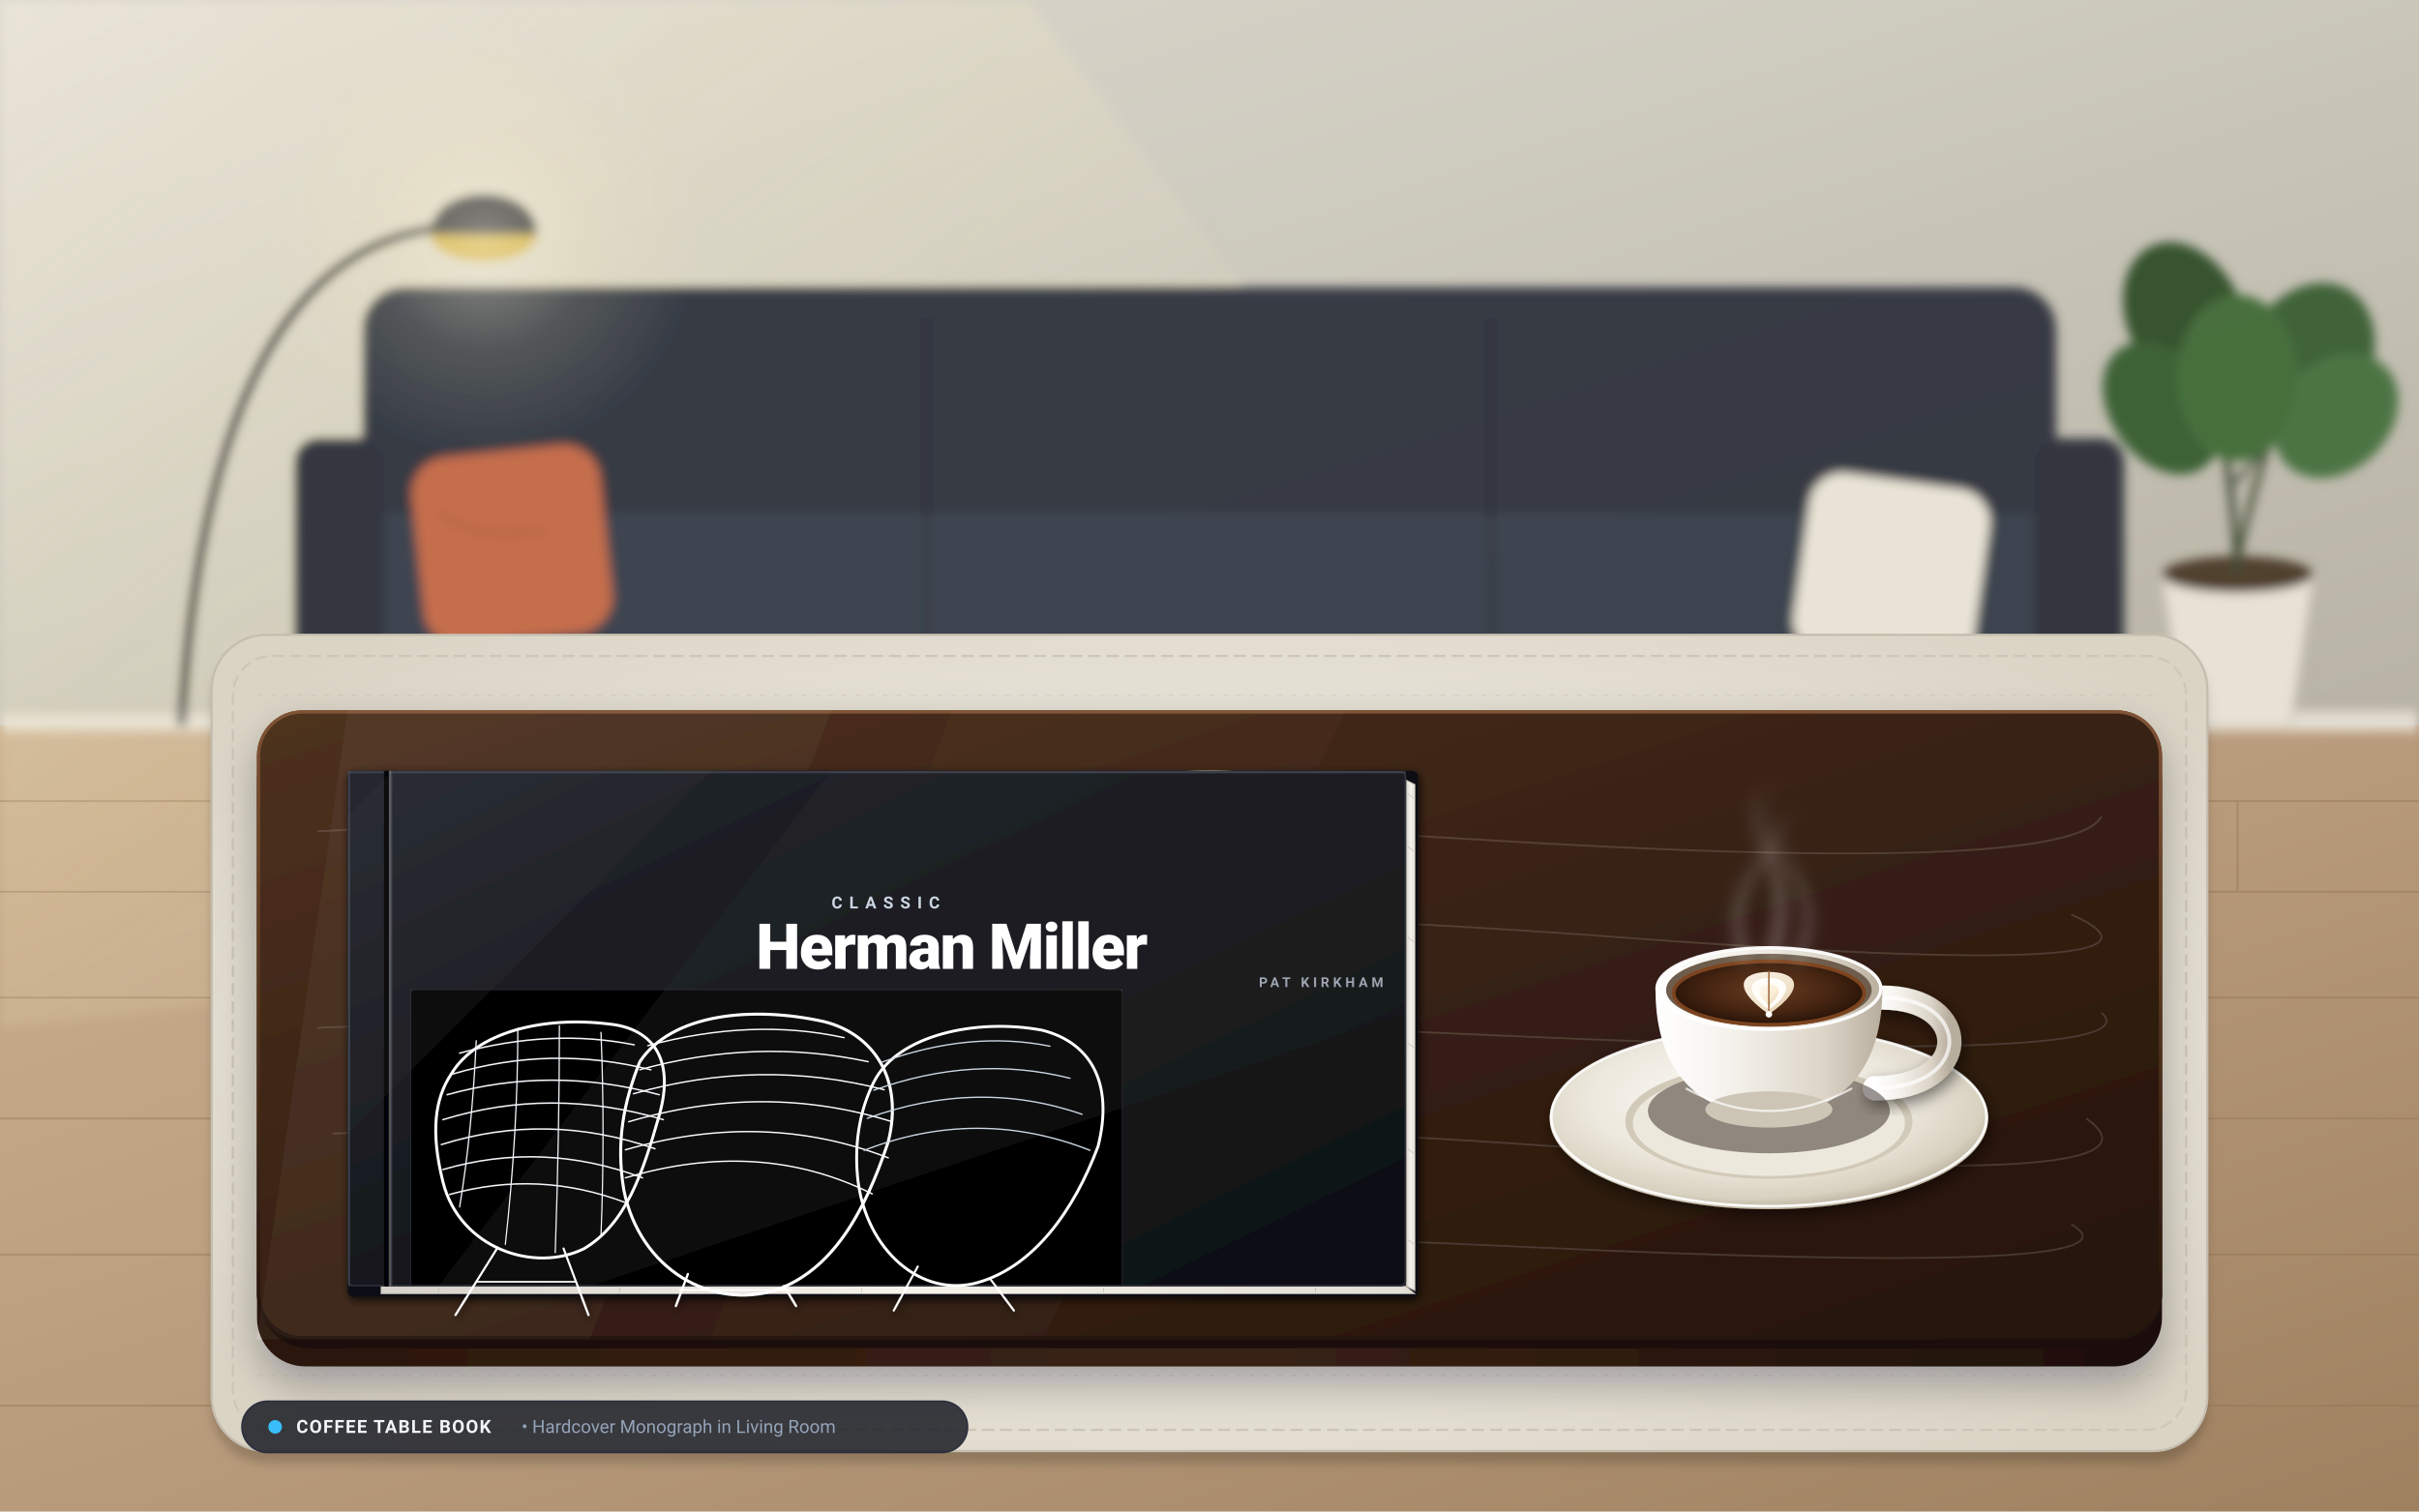
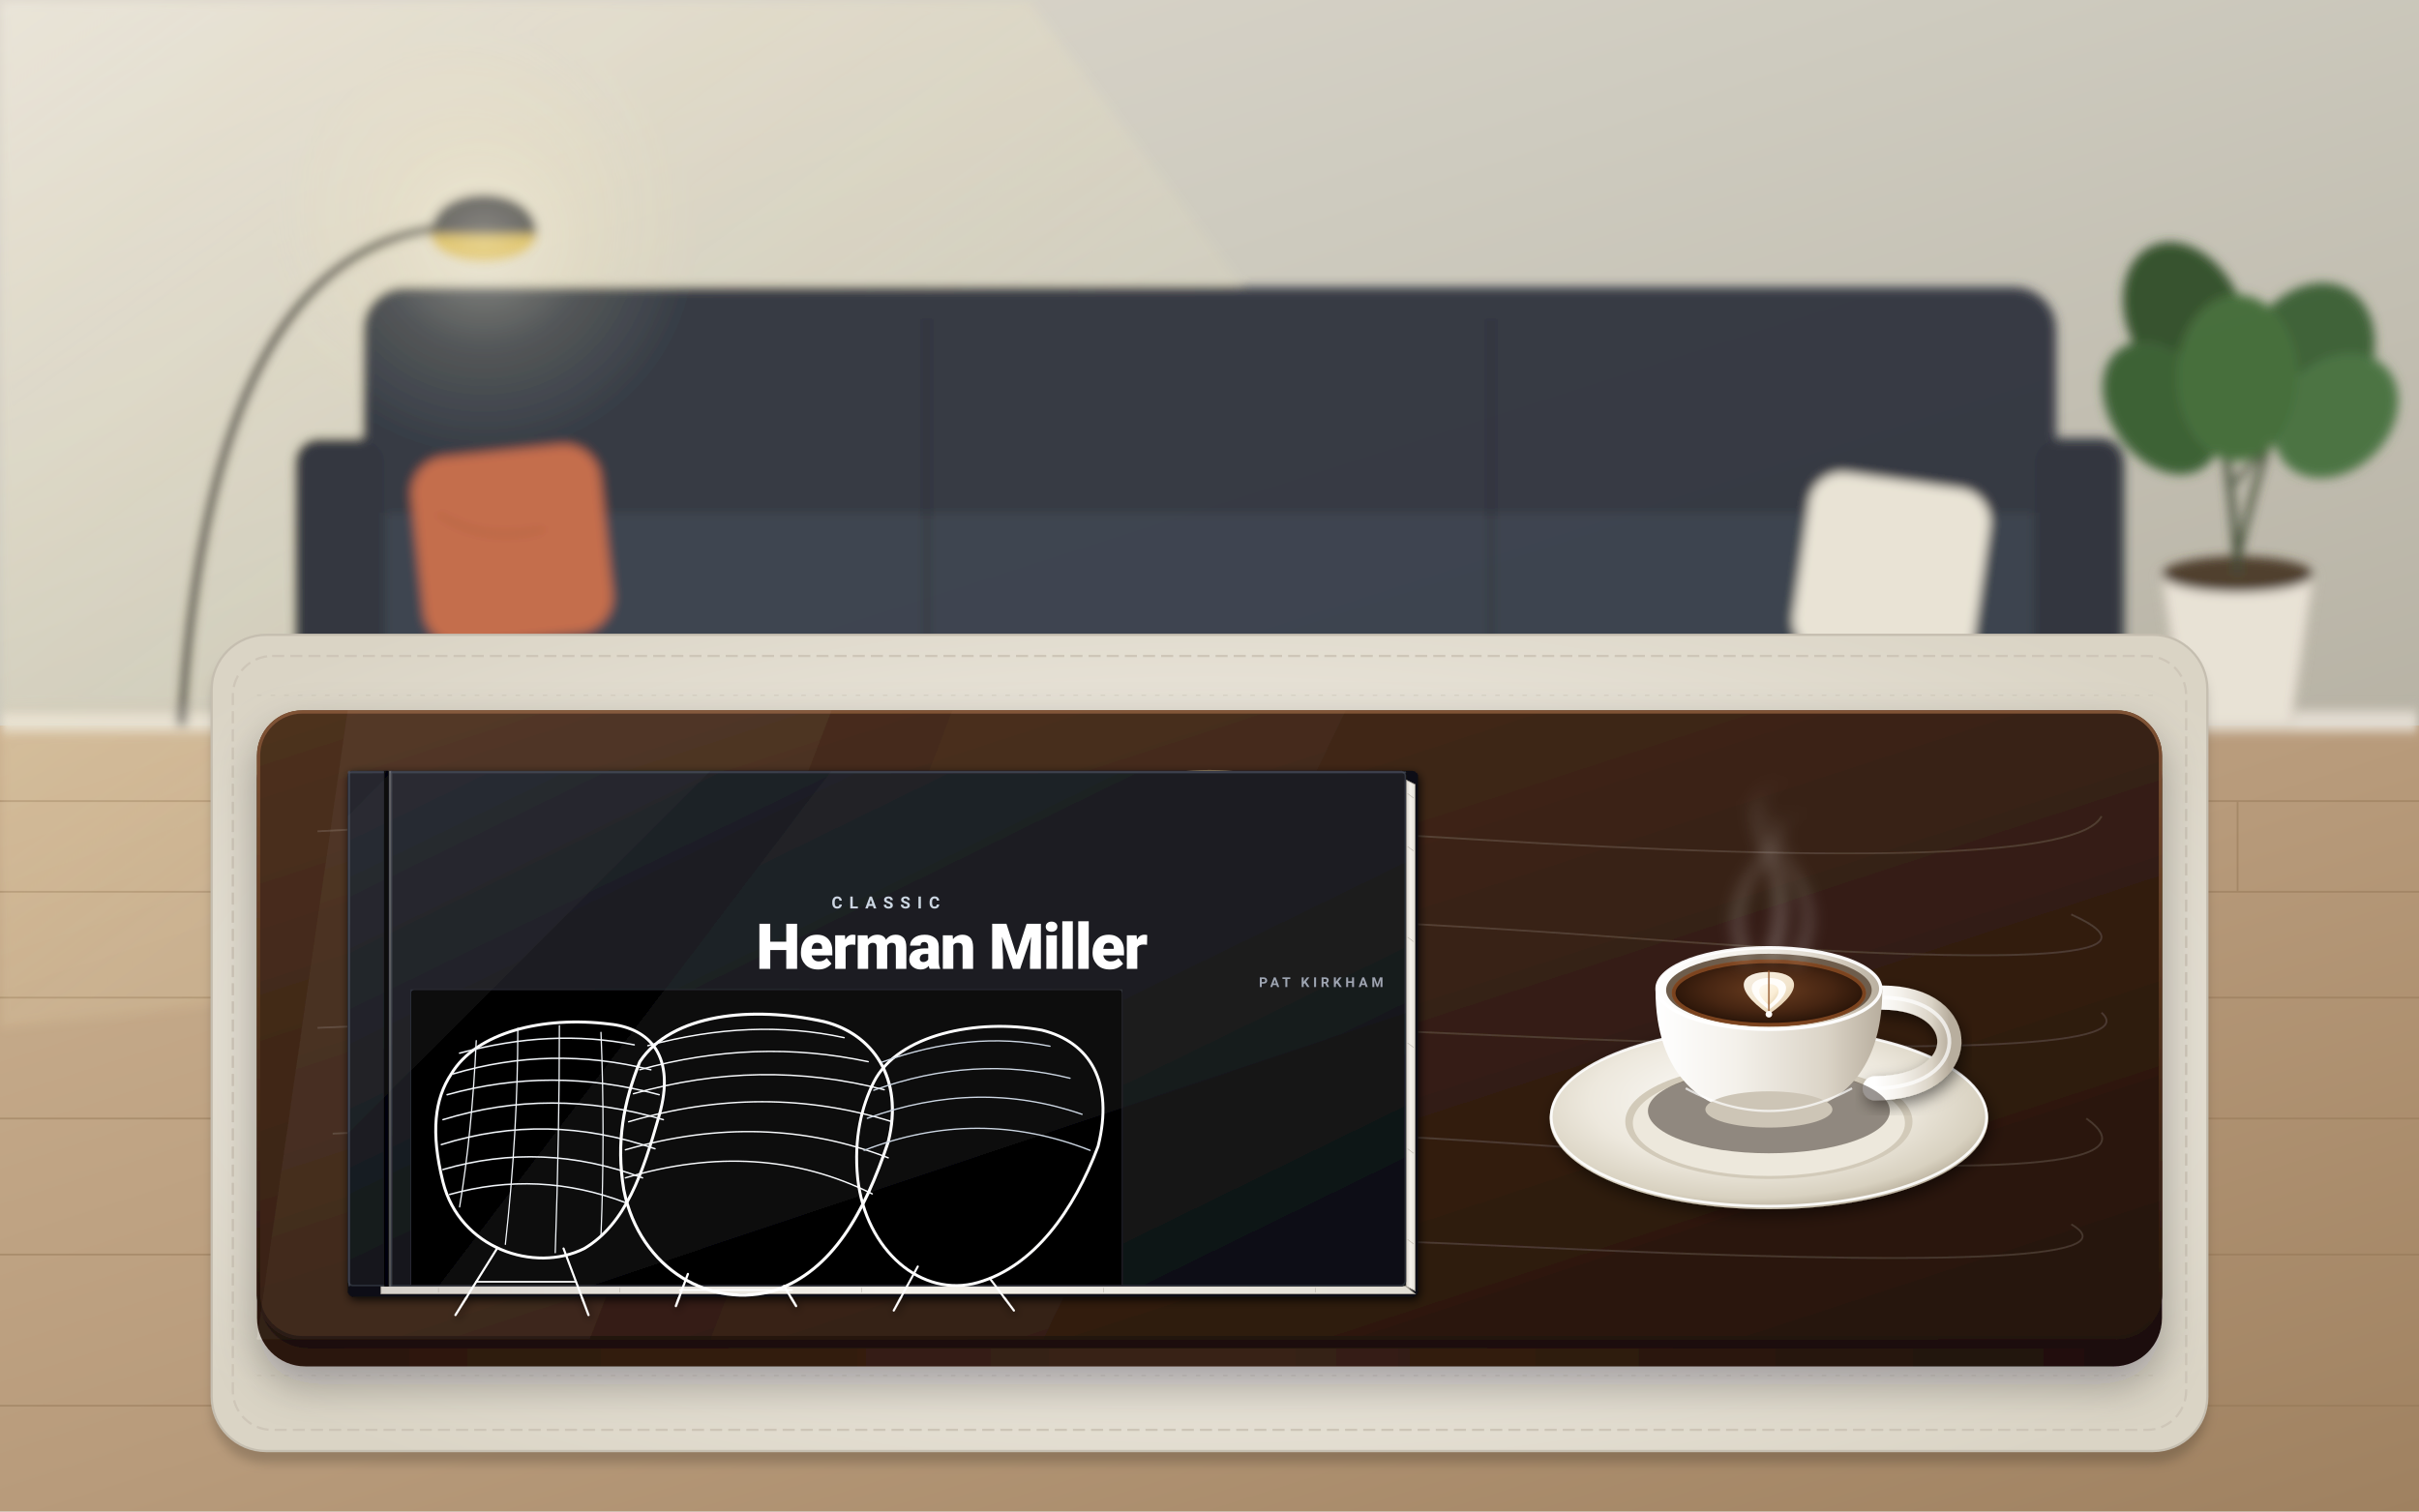
- <svg xmlns="http://www.w3.org/2000/svg" viewBox="0 0 1600 1000" width="1600" height="1000" style="background:#1a1c23; font-family:-apple-system, BlinkMacSystemFont, 'Helvetica Neue', 'Segoe UI', Roboto, sans-serif;">
+ <svg xmlns="http://www.w3.org/2000/svg" viewBox="0 0 1600 1000" width="1600" height="1000" preserveAspectRatio="xMidYMax slice" style="background:#1a1c23; font-family:-apple-system, BlinkMacSystemFont, 'Helvetica Neue', 'Segoe UI', Roboto, sans-serif;">
  <defs>
    <filter id="tableShadow" x="-20%" y="-20%" width="140%" height="150%">
      <feDropShadow dx="0" dy="35" stdDeviation="35" flood-color="#0b0e14" flood-opacity="0.45" />
      <feDropShadow dx="0" dy="12" stdDeviation="14" flood-color="#0b0e14" flood-opacity="0.30" />
    </filter>
    <filter id="bookShadowOnTable" x="-15%" y="-15%" width="135%" height="145%">
      <feDropShadow dx="12" dy="22" stdDeviation="24" flood-color="#140a05" flood-opacity="0.75" />
      <feDropShadow dx="4" dy="8" stdDeviation="8" flood-color="#140a05" flood-opacity="0.55" />
      <feDropShadow dx="1" dy="2" stdDeviation="3" flood-color="#000000" flood-opacity="0.80" />
    </filter>
    <filter id="saucerShadow" x="-30%" y="-30%" width="160%" height="160%">
      <feDropShadow dx="10" dy="16" stdDeviation="16" flood-color="#180e08" flood-opacity="0.65" />
      <feDropShadow dx="2" dy="4" stdDeviation="5" flood-color="#000000" flood-opacity="0.5" />
    </filter>
    <filter id="bgDof" x="-5%" y="-5%" width="110%" height="110%">
      <feGaussianBlur stdDeviation="3.5" />
    </filter>
    <filter id="steamGlow" x="-50%" y="-50%" width="200%" height="200%">
      <feGaussianBlur stdDeviation="5" />
    </filter>
    <linearGradient id="wallLighting" x1="0%" y1="0%" x2="100%" y2="100%">
      <stop offset="0%" stop-color="#dfd9cf" />
      <stop offset="40%" stop-color="#cecbbf" />
      <stop offset="100%" stop-color="#b6b1a3" />
    </linearGradient>
    <linearGradient id="sunbeamGrad" x1="0%" y1="0%" x2="100%" y2="85%">
      <stop offset="0%" stop-color="#fffbeb" stop-opacity="0.35" />
      <stop offset="35%" stop-color="#fef3c7" stop-opacity="0.18" />
      <stop offset="70%" stop-color="#fef3c7" stop-opacity="0.05" />
      <stop offset="100%" stop-color="#fef3c7" stop-opacity="0.0" />
    </linearGradient>
    <linearGradient id="woodFloorGrad" x1="0%" y1="0%" x2="100%" y2="100%">
      <stop offset="0%" stop-color="#cbb191" />
      <stop offset="50%" stop-color="#b89b7b" />
      <stop offset="100%" stop-color="#9f8160" />
    </linearGradient>
    <radialGradient id="rugGrad" cx="50%" cy="50%" r="65%">
      <stop offset="0%" stop-color="#f4f1ea" />
      <stop offset="60%" stop-color="#e8e3d8" />
      <stop offset="100%" stop-color="#dad4c5" />
    </radialGradient>
    <linearGradient id="walnutTopGrad" x1="0%" y1="0%" x2="100%" y2="100%">
      <stop offset="0%" stop-color="#4e311f" />
      <stop offset="25%" stop-color="#422919" />
      <stop offset="60%" stop-color="#341e12" />
      <stop offset="100%" stop-color="#24140b" />
    </linearGradient>
    <linearGradient id="walnutEdgeHighlight" x1="0%" y1="0%" x2="0%" y2="100%">
      <stop offset="0%" stop-color="#805335" />
      <stop offset="40%" stop-color="#5a3821" />
      <stop offset="100%" stop-color="#22130b" />
    </linearGradient>
    <linearGradient id="tableThicknessGrad" x1="0%" y1="0%" x2="100%" y2="0%">
      <stop offset="0%" stop-color="#2a170d" />
      <stop offset="50%" stop-color="#392214" />
      <stop offset="100%" stop-color="#1d0f08" />
    </linearGradient>
    <linearGradient id="bookCoverSheen" x1="0%" y1="0%" x2="100%" y2="100%">
      <stop offset="0%" stop-color="#26282f" />
      <stop offset="30%" stop-color="#1b1d22" />
      <stop offset="70%" stop-color="#141519" />
      <stop offset="100%" stop-color="#0e0f12" />
    </linearGradient>
    <linearGradient id="bookSpineGroove" x1="0%" y1="0%" x2="100%" y2="0%">
      <stop offset="0%" stop-color="#000000" stop-opacity="0.8" />
      <stop offset="45%" stop-color="#000000" stop-opacity="0.9" />
      <stop offset="75%" stop-color="#ffffff" stop-opacity="0.2" />
      <stop offset="100%" stop-color="#000000" stop-opacity="0.0" />
    </linearGradient>
    <linearGradient id="pageEdgeGrad" x1="0%" y1="0%" x2="100%" y2="0%">
      <stop offset="0%" stop-color="#d6d1ca" />
      <stop offset="50%" stop-color="#f5f2eb" />
      <stop offset="100%" stop-color="#e2ded4" />
    </linearGradient>
    <linearGradient id="cupBodyGrad" x1="0%" y1="0%" x2="100%" y2="0%">
      <stop offset="0%" stop-color="#ffffff" />
      <stop offset="35%" stop-color="#f4f1eb" />
      <stop offset="75%" stop-color="#dbd4c7" />
      <stop offset="100%" stop-color="#b8ae9e" />
    </linearGradient>
    <radialGradient id="saucerGrad" cx="45%" cy="40%" r="60%">
      <stop offset="0%" stop-color="#ffffff" />
      <stop offset="60%" stop-color="#ede8dd" />
      <stop offset="90%" stop-color="#d8d1c0" />
      <stop offset="100%" stop-color="#beb5a2" />
    </radialGradient>
    <radialGradient id="coffeeCremaGrad" cx="50%" cy="45%" r="55%">
      <stop offset="0%" stop-color="#693c1f" />
      <stop offset="60%" stop-color="#462512" />
      <stop offset="85%" stop-color="#31190b" />
      <stop offset="100%" stop-color="#1e0e06" />
    </radialGradient>
    <linearGradient id="latteFoamGrad" x1="0%" y1="0%" x2="100%" y2="100%">
      <stop offset="0%" stop-color="#fffaf0" />
      <stop offset="60%" stop-color="#faedd5" />
      <stop offset="100%" stop-color="#dfcaa6" />
    </linearGradient>
    <linearGradient id="steamGrad" x1="0%" y1="100%" x2="0%" y2="0%">
      <stop offset="0%" stop-color="#ffffff" stop-opacity="0.35" />
      <stop offset="40%" stop-color="#ffffff" stop-opacity="0.25" />
      <stop offset="80%" stop-color="#ffffff" stop-opacity="0.10" />
      <stop offset="100%" stop-color="#ffffff" stop-opacity="0.0" />
    </linearGradient>
    <clipPath id="wirePlateClip">
      <rect width="470" height="230" rx="2" />
    </clipPath>
  </defs>
  <rect width="1600" height="520" fill="url(#wallLighting)" />
  <g transform="translate(0, 480)">
    <rect width="1600" height="520" fill="url(#woodFloorGrad)" />
    <g stroke="#917351" stroke-width="1.2" opacity="0.45">
      <line x1="0" y1="50" x2="1600" y2="50" />
      <line x1="0" y1="110" x2="1600" y2="110" />
      <line x1="0" y1="180" x2="1600" y2="180" />
      <line x1="0" y1="260" x2="1600" y2="260" />
      <line x1="0" y1="350" x2="1600" y2="350" />
      <line x1="0" y1="450" x2="1600" y2="450" />
      <line x1="220" y1="0" x2="220" y2="50" />
      <line x1="720" y1="0" x2="720" y2="50" />
      <line x1="1240" y1="0" x2="1240" y2="50" />
      <line x1="440" y1="50" x2="440" y2="110" />
      <line x1="980" y1="50" x2="980" y2="110" />
      <line x1="1480" y1="50" x2="1480" y2="110" />
      <line x1="180" y1="110" x2="180" y2="180" />
      <line x1="680" y1="110" x2="680" y2="180" />
      <line x1="1160" y1="110" x2="1160" y2="180" />
      <line x1="380" y1="180" x2="380" y2="260" />
      <line x1="900" y1="180" x2="900" y2="260" />
      <line x1="1400" y1="180" x2="1400" y2="260" />
    </g>
  </g>
  <g filter="url(#bgDof)" opacity="0.94">
    <rect x="0" y="468" width="1600" height="16" fill="#e5dfd4" />
    <rect x="0" y="468" width="1600" height="3" fill="#bfb8ab" />
    <polygon points="0,0 680,0 1100,560 0,680" fill="url(#sunbeamGrad)" />
    <g transform="translate(240, 190)">
      <rect x="0" y="0" width="1120" height="190" rx="28" fill="#2d333e" />
      <line x1="373" y1="20" x2="373" y2="190" stroke="#1f232b" stroke-width="3" />
      <line x1="746" y1="20" x2="746" y2="190" stroke="#1f232b" stroke-width="3" />
      <rect x="-20" y="150" width="1160" height="150" rx="20" fill="#363d4a" />
      <line x1="373" y1="150" x2="373" y2="290" stroke="#252a33" stroke-width="3" />
      <line x1="746" y1="150" x2="746" y2="290" stroke="#252a33" stroke-width="3" />
      <rect x="-45" y="100" width="60" height="200" rx="16" fill="#292f39" />
      <rect x="1105" y="100" width="60" height="200" rx="16" fill="#292f39" />
      <rect x="30" y="115" width="125" height="125" rx="24" transform="rotate(-6 30 115)" fill="#c46845" />
      <path d="M 50,150 Q 80,170 120,160" stroke="#a25132" stroke-width="2.5" fill="none" opacity="0.6" />
      <rect x="960" y="120" width="120" height="120" rx="22" transform="rotate(8 960 120)" fill="#ece6d8" />
    </g>
    <g transform="translate(80, 40)">
      <path d="M 40,440 Q 60,100 240,110" stroke="#1c1d22" stroke-width="5" fill="none" />
      <ellipse cx="240" cy="115" rx="35" ry="18" fill="#d4af37" />
      <path d="M 205,115 C 205,80 275,80 275,115 Z" fill="#22242a" />
      <radialGradient id="lampGlowGrad" cx="50%" cy="50%" r="50%">
        <stop offset="0%" stop-color="#fffbeb" stop-opacity="0.45" />
        <stop offset="50%" stop-color="#fef3c7" stop-opacity="0.15" />
        <stop offset="100%" stop-color="#fef3c7" stop-opacity="0.0" />
      </radialGradient>
      <circle cx="240" cy="120" r="140" fill="url(#lampGlowGrad)" />
    </g>
    <g transform="translate(1380, 160)">
      <polygon points="50,220 150,220 135,320 65,320" fill="#ebe4d8" stroke="#d5cdbf" stroke-width="2" />
      <ellipse cx="100" cy="220" rx="50" ry="12" fill="#4a3728" />
      <path d="M 100,220 Q 95,120 70,50" stroke="#3d4930" stroke-width="4.5" fill="none" />
      <path d="M 100,210 Q 115,140 140,80" stroke="#3d4930" stroke-width="4" fill="none" />
      <path d="M 98,160 Q 130,120 160,110" stroke="#3d4930" stroke-width="3" fill="none" />
      <ellipse cx="65" cy="50" rx="38" ry="52" transform="rotate(-25 65 50)" fill="#2e4d28" />
      <ellipse cx="145" cy="80" rx="42" ry="56" transform="rotate(30 145 80)" fill="#375d30" />
      <ellipse cx="165" cy="115" rx="36" ry="46" transform="rotate(45 165 115)" fill="#446f3c" />
      <ellipse cx="50" cy="110" rx="34" ry="48" transform="rotate(-35 50 110)" fill="#355b2e" />
      <ellipse cx="100" cy="90" rx="40" ry="55" fill="#3f6a36" />
    </g>
  </g>
  <g transform="translate(140, 420)">
    <rect x="0" y="8" width="1320" height="540" rx="36" fill="#000000" opacity="0.18" filter="url(#bgDof)" />
    <rect x="0" y="0" width="1320" height="540" rx="36" fill="url(#rugGrad)" stroke="#c5beb0" stroke-width="1.5" />
    <g stroke="#b8b0a0" stroke-width="0.8" opacity="0.32" stroke-dasharray="3,6">
      <line x1="30" y1="40" x2="1290" y2="40" />
      <line x1="30" y1="90" x2="1290" y2="90" />
      <line x1="30" y1="140" x2="1290" y2="140" />
      <line x1="30" y1="190" x2="1290" y2="190" />
      <line x1="30" y1="240" x2="1290" y2="240" />
      <line x1="30" y1="290" x2="1290" y2="290" />
      <line x1="30" y1="340" x2="1290" y2="340" />
      <line x1="30" y1="390" x2="1290" y2="390" />
      <line x1="30" y1="440" x2="1290" y2="440" />
      <line x1="30" y1="490" x2="1290" y2="490" />
    </g>
    <rect x="14" y="14" width="1292" height="512" rx="26" fill="none" stroke="#cec6b8" stroke-width="1.5" stroke-dasharray="8,4" />
  </g>
  <g transform="translate(180, 480)">
    <polygon points="100,10 70,160 85,160 115,10" fill="#24140b" opacity="0.75" />
    <rect x="70" y="145" width="16" height="15" fill="#bfa15f" opacity="0.75" />
    <polygon points="1140,10 1170,160 1155,160 1125,10" fill="#24140b" opacity="0.75" />
    <rect x="1155" y="145" width="16" height="15" fill="#bfa15f" opacity="0.75" />
    <polygon points="140,180 110,380 132,380 162,180" fill="#331c0f" />
    <rect x="110" y="360" width="22" height="20" fill="#cbb06d" />
    <polygon points="1100,180 1130,380 1108,380 1078,180" fill="#2c170d" />
    <rect x="1108" y="360" width="22" height="20" fill="#cbb06d" />
  </g>
  <g transform="translate(170, 470)" filter="url(#tableShadow)">
    <rect x="0" y="14" width="1260" height="420" rx="32" fill="url(#tableThicknessGrad)" />
    <rect x="2" y="6" width="1256" height="416" rx="32" fill="#1b0e07" />
    <rect x="0" y="0" width="1260" height="416" rx="30" fill="url(#walnutTopGrad)" />
    <g opacity="0.14" stroke="#ffffff" fill="none" stroke-width="1.2">
      <path d="M 40,80 Q 400,60 800,85 T 1220,70" />
      <path d="M 60,140 Q 500,120 900,150 T 1200,135" />
      <path d="M 40,210 Q 380,195 820,215 T 1220,200" />
      <path d="M 50,280 Q 480,260 880,290 T 1210,270" />
      <path d="M 60,350 Q 420,335 840,355 T 1200,340" />
    </g>
    <rect x="1" y="1" width="1258" height="414" rx="29" fill="none" stroke="url(#walnutEdgeHighlight)" stroke-width="2.2" />
    <polygon points="60,0 380,0 220,416 0,416" fill="#ffffff" opacity="0.04" />
    <polygon points="460,0 720,0 520,416 300,416" fill="#ffffff" opacity="0.02" />
  </g>
  <g transform="translate(740, 500)" opacity="0.88">
    <ellipse cx="60" cy="30" rx="55" ry="18" fill="#1a110a" opacity="0.6" />
    <ellipse cx="60" cy="26" rx="54" ry="16" fill="#b39355" stroke="#dbbe7e" stroke-width="1.2" />
    <ellipse cx="60" cy="25" rx="46" ry="12" fill="#8c6f37" />
    <circle cx="60" cy="23" r="10" fill="#f4eee4" stroke="#dfd6c6" stroke-width="1" />
    <circle cx="60" cy="23" r="3" fill="#3a3028" />
  </g>
  <g transform="translate(230, 510)" filter="url(#bookShadowOnTable)">
    <rect x="0" y="0" width="708" height="348" rx="4" fill="#0d0e12" />
    <path d="M 700,6 L 706,9 L 706,344 L 700,341 Z" fill="url(#pageEdgeGrad)" stroke="#a39d93" stroke-width="0.5" />
    <g stroke="#9c958a" stroke-width="0.4" opacity="0.6">
      <line x1="701" y1="15" x2="705" y2="18" />
      <line x1="701" y1="50" x2="705" y2="53" />
      <line x1="701" y1="110" x2="705" y2="113" />
      <line x1="701" y1="180" x2="705" y2="183" />
      <line x1="701" y1="250" x2="705" y2="253" />
      <line x1="701" y1="310" x2="705" y2="313" />
    </g>
    <path d="M 22,341 L 700,341 L 706,346 L 22,346 Z" fill="url(#pageEdgeGrad)" stroke="#a39d93" stroke-width="0.5" />
    <g stroke="#9c958a" stroke-width="0.4" opacity="0.6">
      <line x1="60" y1="342" x2="60" y2="345" />
      <line x1="180" y1="342" x2="180" y2="345" />
      <line x1="340" y1="342" x2="340" y2="345" />
      <line x1="500" y1="342" x2="500" y2="345" />
      <line x1="640" y1="342" x2="640" y2="345" />
    </g>
    <rect x="0" y="0" width="700" height="341" rx="3" fill="url(#bookCoverSheen)" />
    <rect x="0.5" y="0.5" width="699" height="340" rx="3" fill="none" stroke="#333742" stroke-width="1" opacity="0.8" />
    <line x1="0" y1="1" x2="700" y2="1" stroke="#484d5c" stroke-width="1.2" opacity="0.6" />
    <line x1="1" y1="0" x2="1" y2="341" stroke="#484d5c" stroke-width="1.2" opacity="0.6" />
    <g transform="translate(24, 0)">
      <rect width="6" height="341" fill="url(#bookSpineGroove)" />
      <line x1="2" y1="0" x2="2" y2="341" stroke="#050608" stroke-width="2" />
      <line x1="5" y1="0" x2="5" y2="341" stroke="#424654" stroke-width="1" opacity="0.5" />
    </g>
    <g id="book-cover-content">
      <g transform="translate(42, 145)">
        <rect width="470" height="195" fill="#000000" />
        <rect width="470" height="195" fill="none" stroke="#2a2c35" stroke-width="1" />
        <g clip-path="url(#wirePlateClip)">
          <rect width="470" height="195" fill="#040405" />
          <g transform="translate(10, -5) scale(0.55)" stroke="#f1f5f9" fill="none" stroke-linecap="round" stroke-linejoin="round">
            <path d="M 30,110 C 60,60 140,40 220,50 C 270,55 300,90 280,160 C 260,230 240,290 190,320 C 130,350 40,320 20,240 C 5,180 10,140 30,110 Z" stroke-width="3.5" stroke="#ffffff" />
            <path d="M 40,85 Q 150,55 250,75" stroke-width="1.8" />
            <path d="M 32,110 Q 150,75 270,105" stroke-width="1.8" />
            <path d="M 25,135 Q 150,100 280,135" stroke-width="1.8" />
            <path d="M 20,165 Q 150,125 285,165" stroke-width="1.8" />
            <path d="M 18,195 Q 145,155 275,200" stroke-width="1.8" />
            <path d="M 20,225 Q 140,190 260,235" stroke-width="1.8" />
            <path d="M 28,255 Q 135,225 240,265" stroke-width="1.8" />
            <path d="M 60,70 Q 55,180 40,270" stroke-width="1.5" />
            <path d="M 110,55 Q 110,180 95,315" stroke-width="1.5" />
            <path d="M 160,52 Q 160,180 155,325" stroke-width="1.5" />
            <path d="M 210,60 Q 215,180 210,305" stroke-width="1.5" />
            <g stroke="#ffffff" stroke-width="2.6">
              <line x1="85" y1="320" x2="35" y2="400" />
              <line x1="165" y1="320" x2="195" y2="400" />
              <line x1="60" y1="360" x2="180" y2="360" stroke-width="2" />
            </g>
          </g>
          <g transform="translate(130, 5) scale(0.53)" stroke="#f8fafc" fill="none" stroke-linecap="round" stroke-linejoin="round">
            <path d="M 40,80 C 80,20 180,10 270,30 C 330,45 370,100 350,180 C 320,270 280,340 210,365 C 130,390 40,340 20,240 C 10,180 20,130 40,80 Z" stroke-width="3.8" stroke="#ffffff" />
            <path d="M 50,60 Q 180,25 295,50" stroke-width="1.8" />
            <path d="M 40,90 Q 185,50 325,80" stroke-width="1.8" />
            <path d="M 32,120 Q 190,75 345,115" stroke-width="1.8" />
            <path d="M 26,155 Q 195,105 355,155" stroke-width="1.8" />
            <path d="M 22,190 Q 195,140 350,200" stroke-width="1.8" />
            <path d="M 22,225 Q 190,175 330,245" stroke-width="1.8" />
            <g stroke="#ffffff" stroke-width="2.8">
              <path d="M 100,345 L 85,385 M 220,360 L 235,385" />
              <line x1="90" y1="365" x2="230" y2="365" stroke-width="2" />
            </g>
          </g>
          <g transform="translate(290, 8) scale(0.53)" stroke="#cbd5e1" fill="none" stroke-linecap="round">
            <path d="M 30,100 C 60,40 160,20 240,35 C 300,50 330,100 310,180 C 280,260 230,330 160,350 C 90,370 20,310 10,220 C 5,170 15,130 30,100 Z" stroke-width="3.6" stroke="#ffffff" />
            <path d="M 40,75 Q 150,35 250,55" stroke-width="1.7" />
            <path d="M 30,110 Q 155,65 275,95" stroke-width="1.7" />
            <path d="M 22,145 Q 160,95 290,140" stroke-width="1.7" />
            <path d="M 18,185 Q 160,130 300,185" stroke-width="1.7" />
            <g stroke="#ffffff" stroke-width="2.6">
              <line x1="85" y1="330" x2="55" y2="385" />
              <line x1="175" y1="345" x2="205" y2="385" />
            </g>
          </g>
        </g>
      </g>
      <g transform="translate(270, 75)">
        <text x="50" y="16" font-size="11" font-weight="600" fill="#cbd5e1" letter-spacing="4.5">CLASSIC</text>
        <text x="0" y="56" font-size="42" font-weight="900" fill="#ffffff" letter-spacing="-1">Herman Miller</text>
        <text x="415" y="68" font-size="9" font-weight="700" fill="#9ca3af" letter-spacing="2.4" text-anchor="end">PAT KIRKHAM</text>
      </g>
    </g>
    <path d="M 30,0 L 240,0 L 0,240 L 0,30 Z" fill="#ffffff" opacity="0.025" />
    <path d="M 320,0 L 700,0 L 700,160 L 160,341 L 60,341 Z" fill="#ffffff" opacity="0.02" />
  </g>
  <g transform="translate(1030, 560)">
    <g filter="url(#saucerShadow)">
      <ellipse cx="140" cy="180" rx="145" ry="60" fill="url(#saucerGrad)" />
      <ellipse cx="140" cy="179" rx="144" ry="59" fill="none" stroke="#ffffff" stroke-width="1.8" opacity="0.9" />
      <ellipse cx="140" cy="182" rx="95" ry="38" fill="#d2cab9" />
      <ellipse cx="140" cy="183" rx="90" ry="35" fill="#ede8dc" />
    </g>
    <g>
      <g>
        <path d="M 215,100 C 275,100 275,160 210,160" fill="none" stroke="url(#cupBodyGrad)" stroke-width="16" stroke-linecap="round" filter="url(#saucerShadow)" />
        <path d="M 215,100 C 275,100 275,160 210,160" fill="none" stroke="#ffffff" stroke-width="2.5" opacity="0.7" stroke-linecap="round" />
      </g>
      <ellipse cx="140" cy="175" rx="80" ry="28" fill="#20150d" opacity="0.45" />
      <path d="M 65,95 C 65,150 95,178 140,178 C 185,178 215,150 215,95 Z" fill="url(#cupBodyGrad)" />
      <ellipse cx="140" cy="174" rx="42" ry="12" fill="#cdc5b6" />
      <ellipse cx="140" cy="95" rx="75" ry="28" fill="url(#cupBodyGrad)" />
      <ellipse cx="140" cy="94" rx="74" ry="27" fill="none" stroke="#ffffff" stroke-width="2.2" opacity="0.95" />
      <ellipse cx="140" cy="95" rx="68" ry="24" fill="#6e5d4c" />
      <ellipse cx="140" cy="97" rx="64" ry="22" fill="url(#coffeeCremaGrad)" />
      <ellipse cx="140" cy="97" rx="63" ry="21" fill="none" stroke="#8a4b22" stroke-width="2.5" opacity="0.85" />
      <g transform="translate(140, 97)">
        <path d="M 0,-14 C 18,-14 26,-4 0,14 C -26,-4 -18,-14 0,-14 Z" fill="url(#latteFoamGrad)" opacity="0.95" />
        <path d="M 0,-10 C 12,-10 18,-2 0,11 C -18,-2 -12,-10 0,-10 Z" fill="#fffdfa" />
        <path d="M 0,-6 C 7,-6 10,0 0,8 C -10,0 -7,-6 0,-6 Z" fill="url(#latteFoamGrad)" />
        <line x1="0" y1="-15" x2="0" y2="15" stroke="#93572c" stroke-width="1.2" opacity="0.75" />
        <circle cx="0" cy="14" r="2.2" fill="#fffdfa" />
      </g>
    </g>
    <g filter="url(#steamGlow)">
      <path d="M 125,75 Q 110,40 135,10 T 120,-30" stroke="url(#steamGrad)" stroke-width="5" fill="none" stroke-linecap="round" />
      <path d="M 142,72 Q 155,35 138,0 T 150,-45" stroke="url(#steamGrad)" stroke-width="6.5" fill="none" stroke-linecap="round" />
      <path d="M 158,76 Q 175,45 155,15 T 165,-25" stroke="url(#steamGrad)" stroke-width="4.5" fill="none" stroke-linecap="round" />
    </g>
    <path d="M 85,160 Q 140,190 195,160" stroke="#ffffff" stroke-width="1.5" fill="none" opacity="0.7" />
  </g>
-   <g transform="translate(170, 935)">
-     <rect x="-10" y="-8" width="480" height="34" rx="17" fill="#14171f" fill-opacity="0.82" stroke="#2a2e3d" stroke-width="1" />
-     <circle cx="12" cy="9" r="4.5" fill="#38bdf8" />
-     <text x="26" y="13" font-size="12" font-weight="700" fill="#f1f5f9" letter-spacing="0.8">COFFEE TABLE BOOK</text>
-     <text x="175" y="13" font-size="12" font-weight="400" fill="#94a3b8">• Hardcover Monograph in Living Room</text>
-   </g>
</svg>
